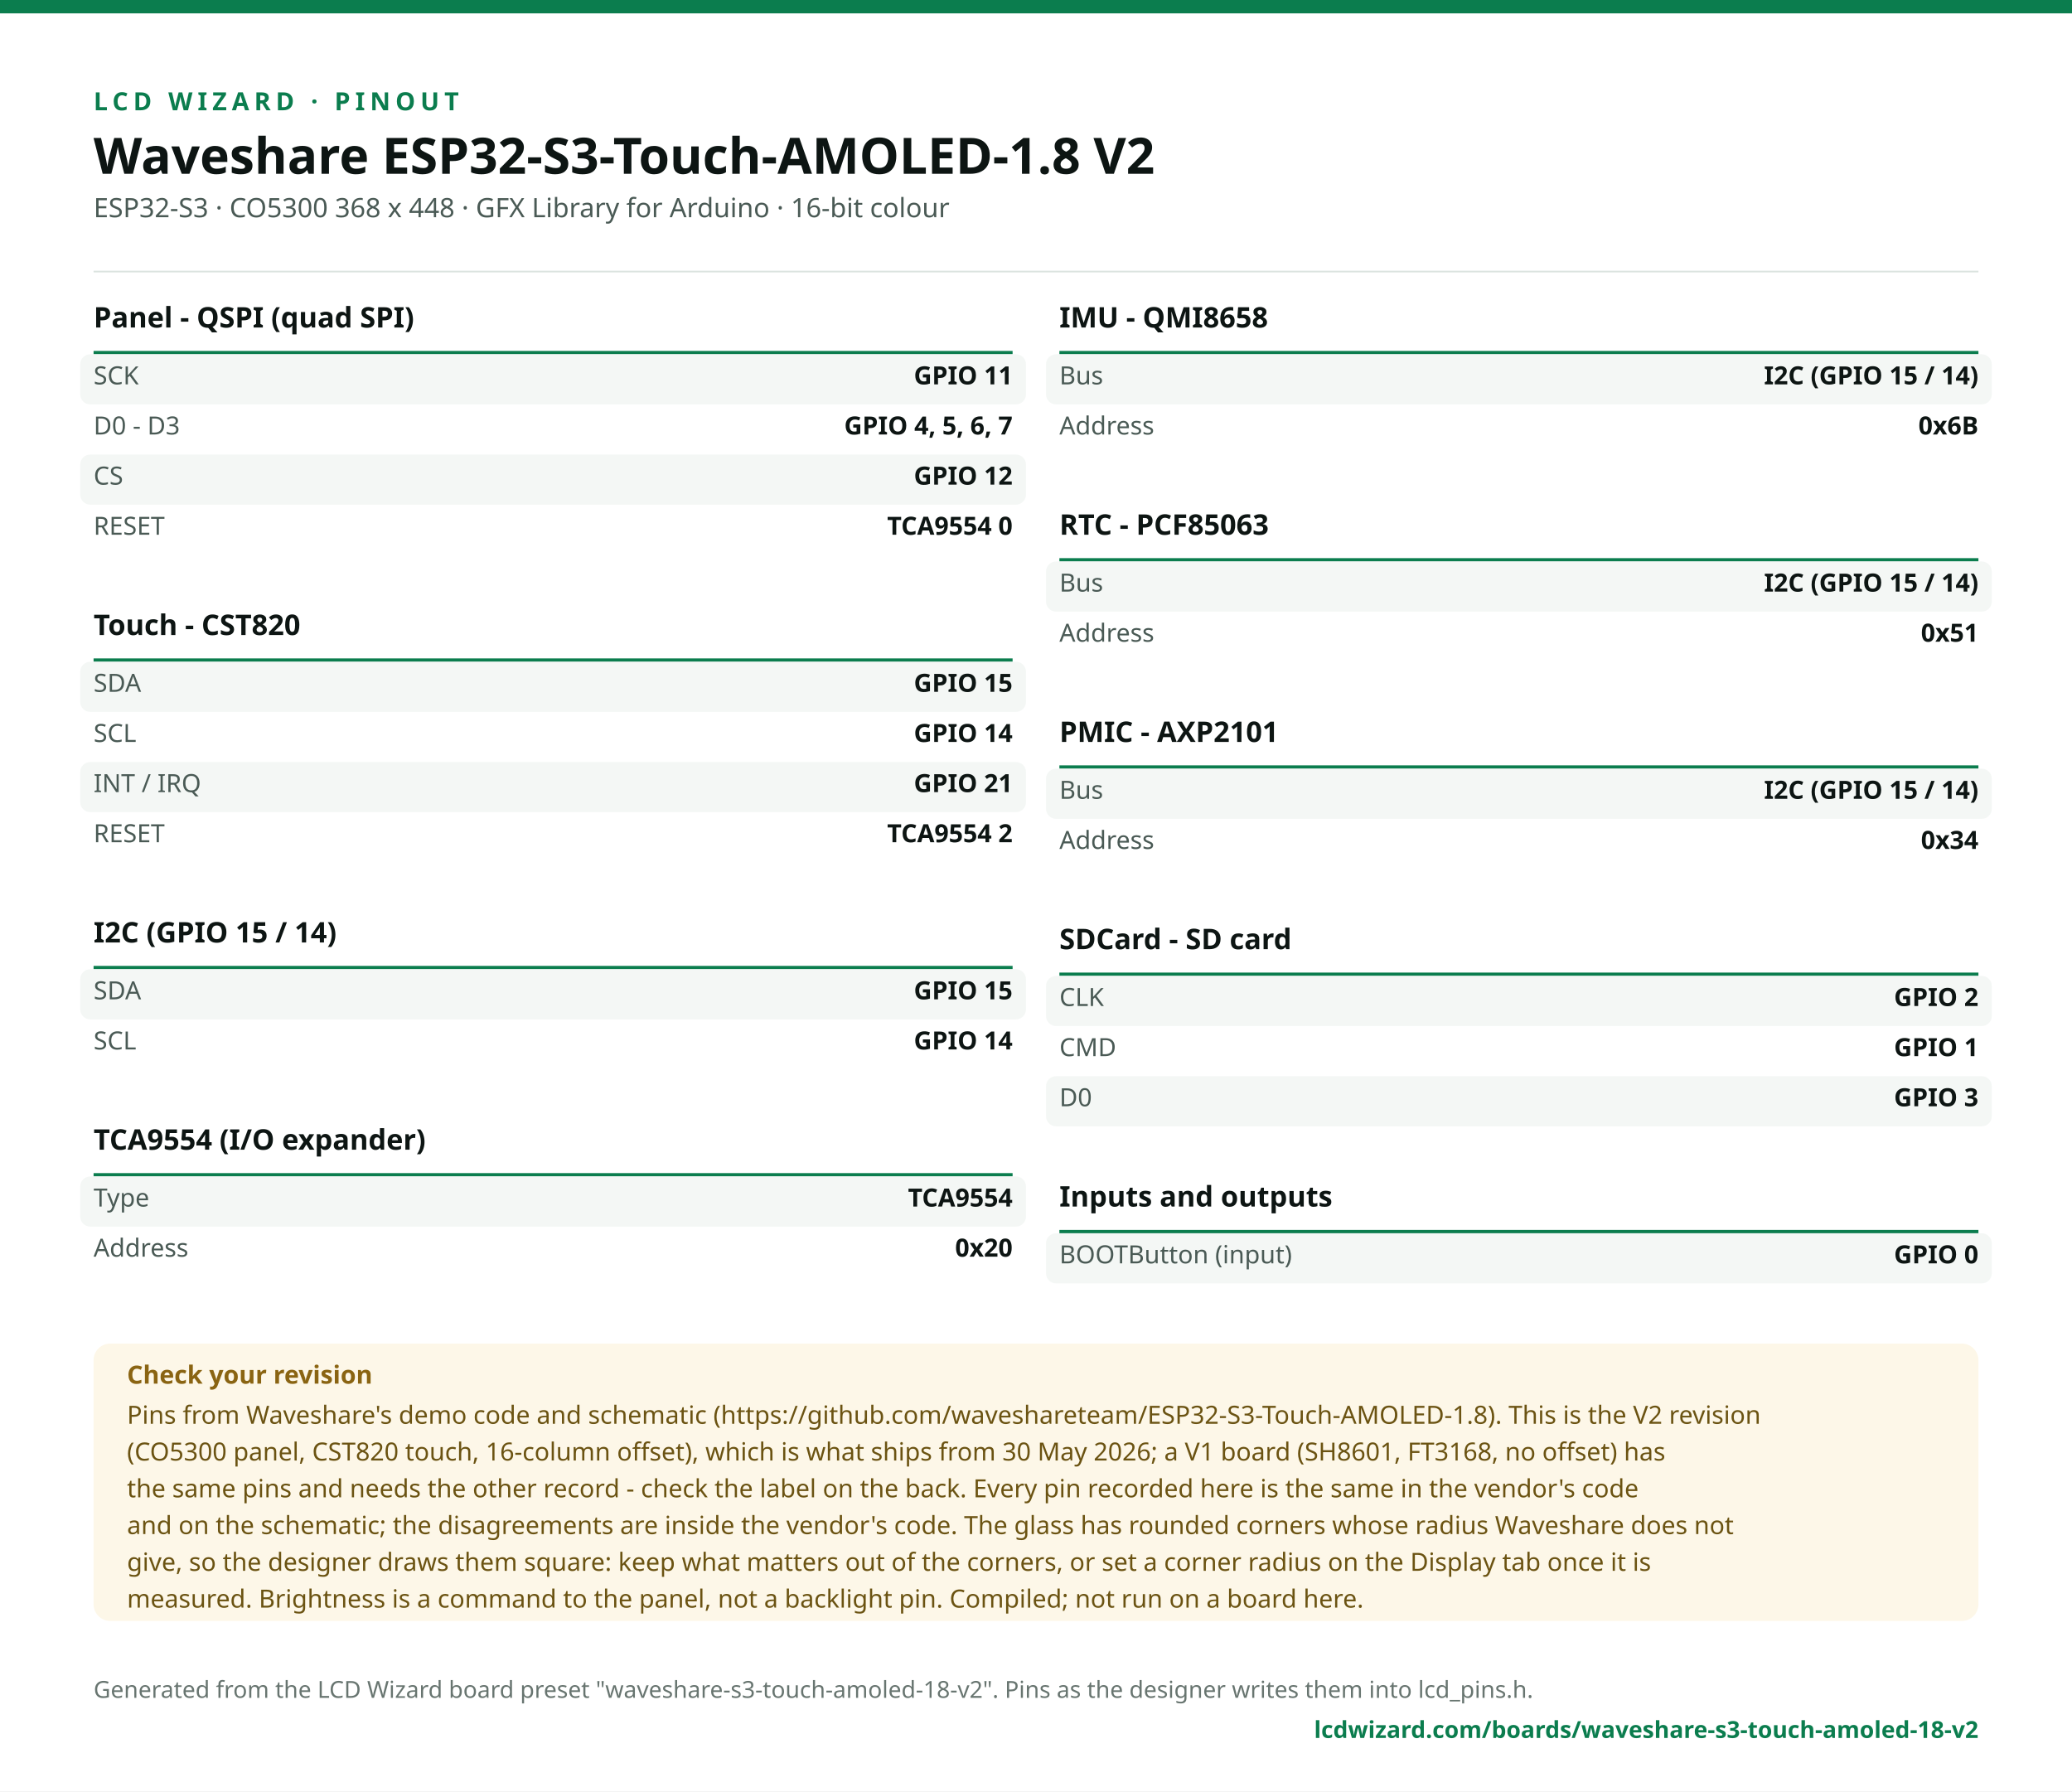
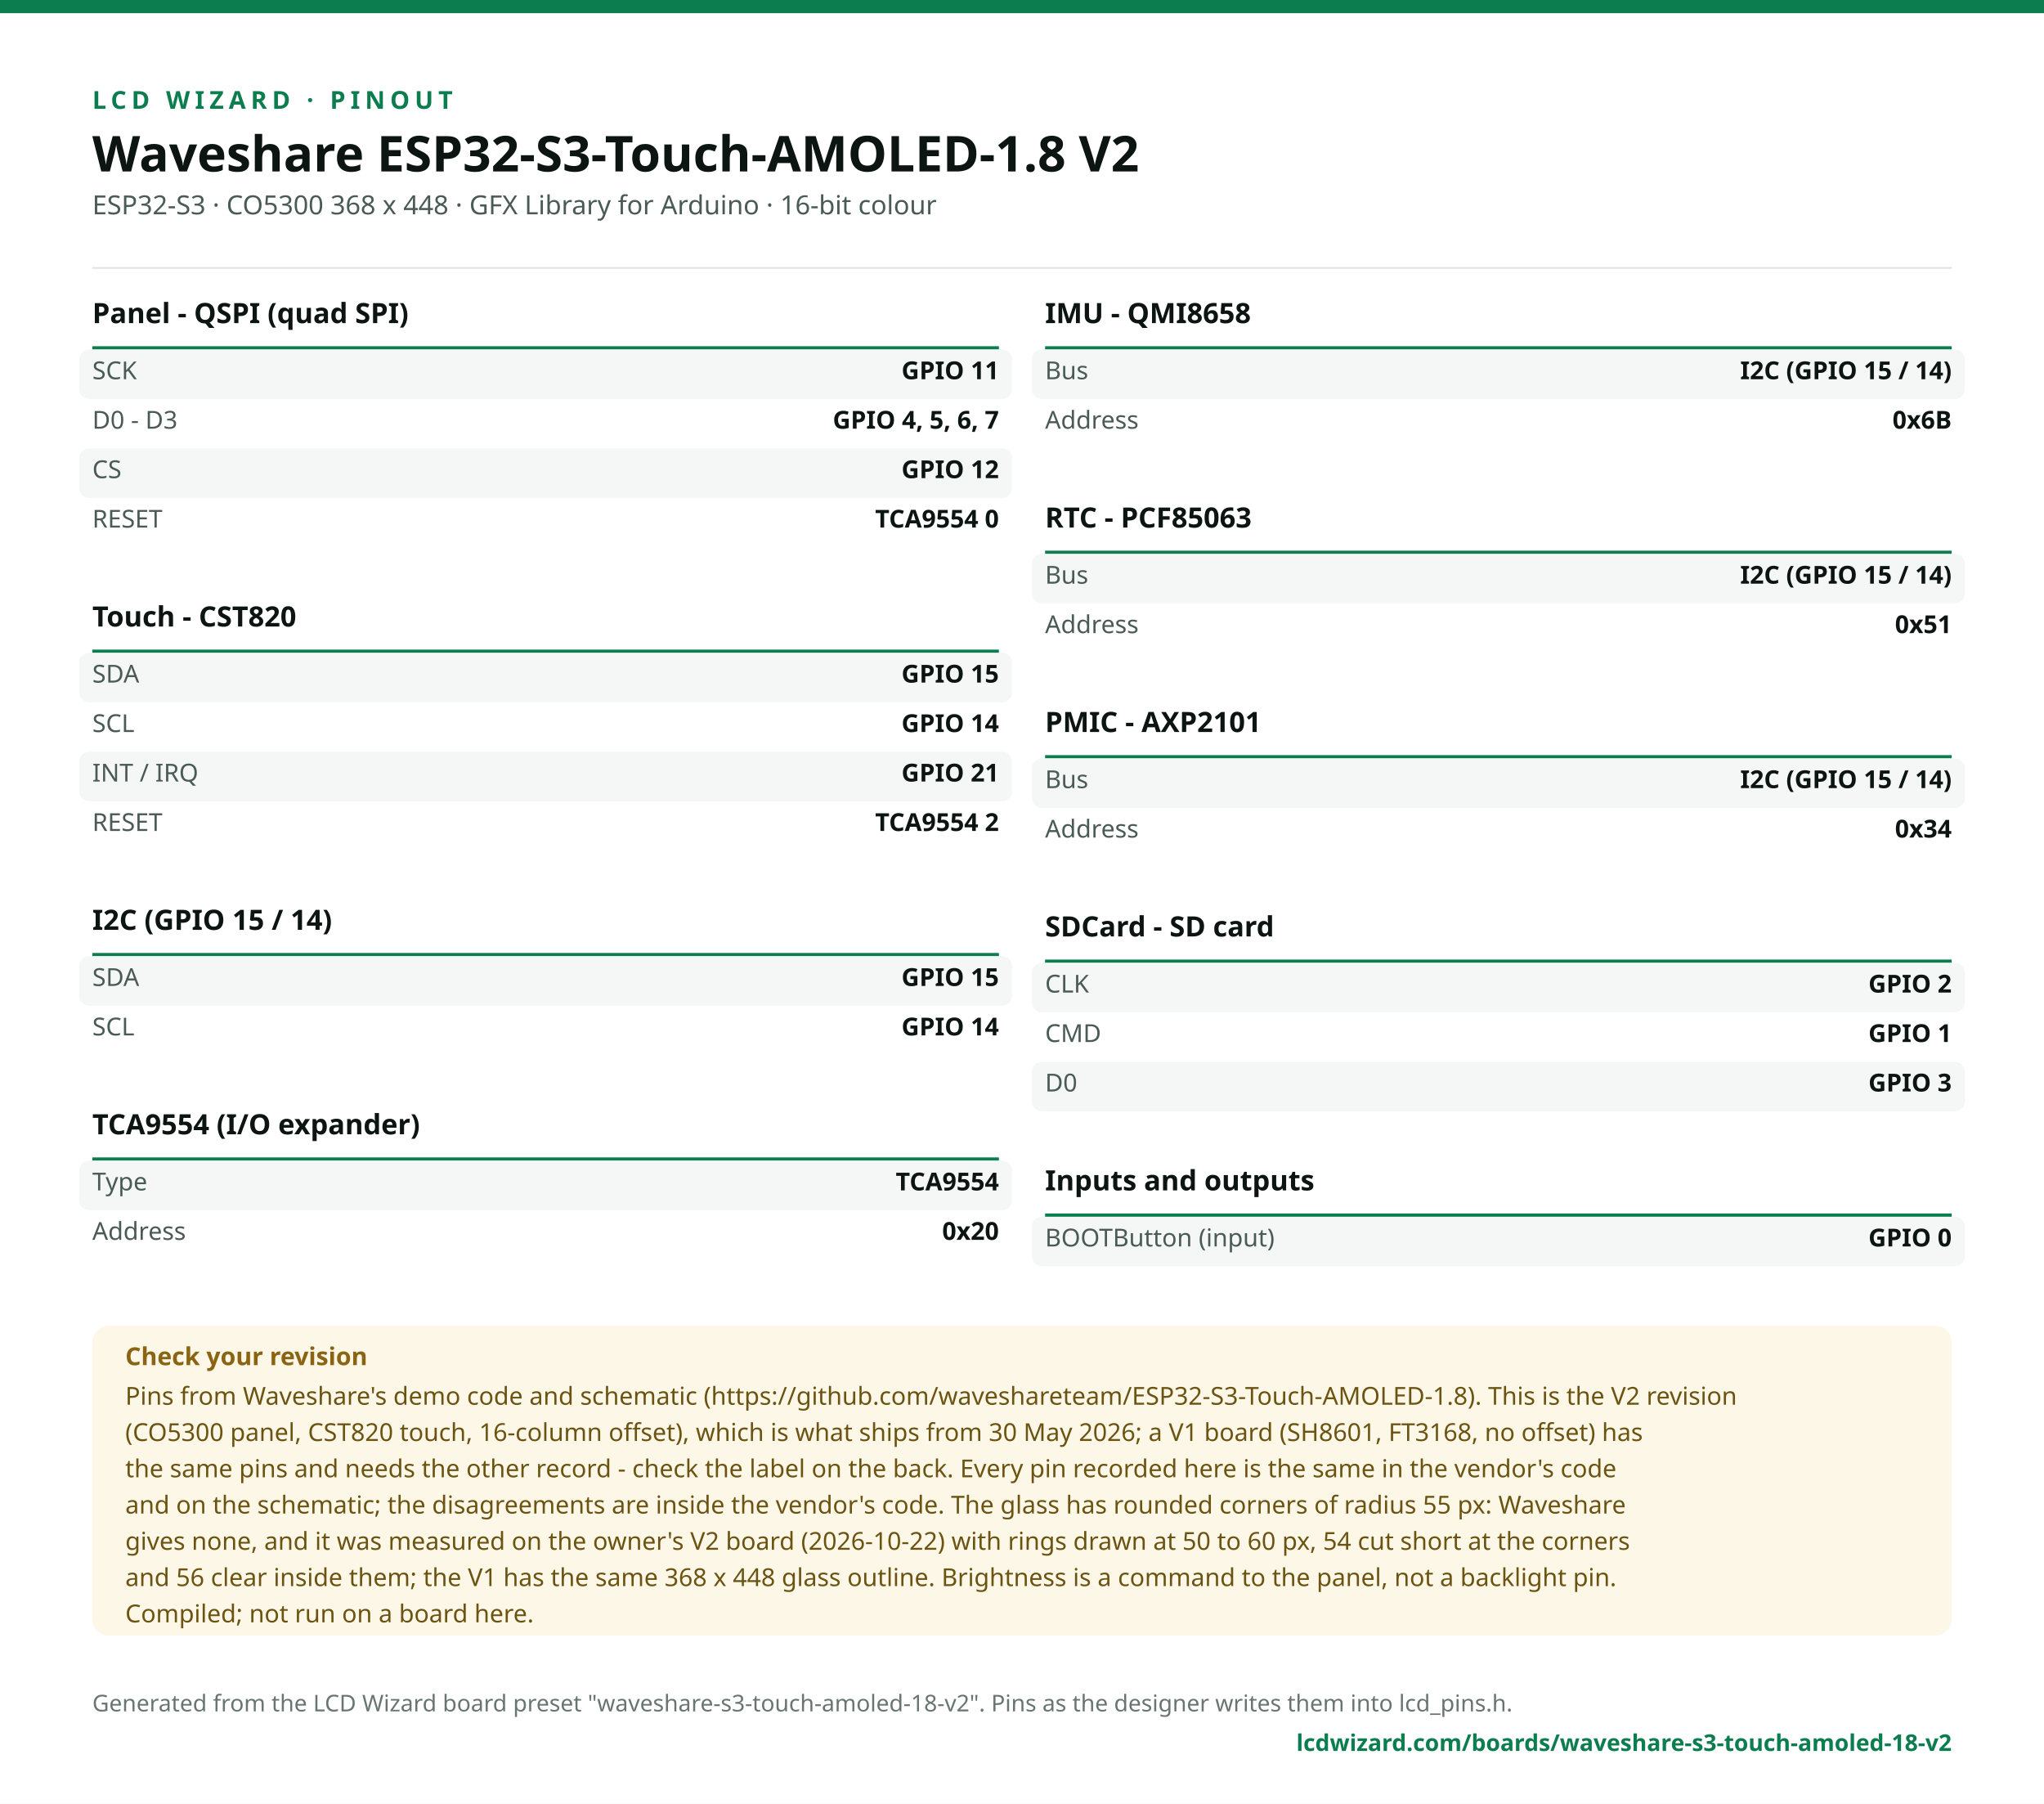
- <svg xmlns="http://www.w3.org/2000/svg" width="1240" height="1072" viewBox="0 0 1240 1072">
-   <rect width="1240" height="1072" fill="#ffffff" />
+ <svg xmlns="http://www.w3.org/2000/svg" width="1240" height="1094" viewBox="0 0 1240 1094">
+   <rect width="1240" height="1094" fill="#ffffff" />
  <rect x="0" y="0" width="1240" height="8" fill="#0b7d4e" />
  <text x="56" y="66" font-family="Montserrat" font-weight="700" font-size="15" letter-spacing="3" fill="#0b7d4e">LCD WIZARD  ·  PINOUT</text>
  <text x="56" y="104" font-family="Montserrat" font-weight="700" font-size="30" fill="#0d1513">Waveshare ESP32-S3-Touch-AMOLED-1.8 V2</text>
  <text x="56" y="130" font-family="Montserrat" font-weight="500" font-size="16" fill="#4a5a55">ESP32-S3   ·   CO5300 368 x 448   ·   GFX Library for Arduino   ·   16-bit colour</text>
  <rect x="56" y="162" width="1128" height="1" fill="#dbe3df" />
  <text x="56" y="196" font-family="Montserrat" font-weight="700" font-size="17" fill="#0d1513">Panel - QSPI (quad SPI)</text>
  <rect x="56" y="210" width="550" height="2" fill="#0b7d4e" />
  <rect x="48" y="212" width="566" height="30" rx="6" fill="#f4f7f5" />
  <text x="56" y="230" font-family="Montserrat" font-weight="500" font-size="15" fill="#4a5a55">SCK</text>
  <text x="606" text-anchor="end" y="230" font-family="Montserrat" font-weight="700" font-size="15" fill="#0d1513">GPIO 11</text>
  <text x="56" y="260" font-family="Montserrat" font-weight="500" font-size="15" fill="#4a5a55">D0 - D3</text>
  <text x="606" text-anchor="end" y="260" font-family="Montserrat" font-weight="700" font-size="15" fill="#0d1513">GPIO 4, 5, 6, 7</text>
  <rect x="48" y="272" width="566" height="30" rx="6" fill="#f4f7f5" />
  <text x="56" y="290" font-family="Montserrat" font-weight="500" font-size="15" fill="#4a5a55">CS</text>
  <text x="606" text-anchor="end" y="290" font-family="Montserrat" font-weight="700" font-size="15" fill="#0d1513">GPIO 12</text>
  <text x="56" y="320" font-family="Montserrat" font-weight="500" font-size="15" fill="#4a5a55">RESET</text>
  <text x="606" text-anchor="end" y="320" font-family="Montserrat" font-weight="700" font-size="15" fill="#0d1513">TCA9554 0</text>
  <text x="56" y="380" font-family="Montserrat" font-weight="700" font-size="17" fill="#0d1513">Touch - CST820</text>
  <rect x="56" y="394" width="550" height="2" fill="#0b7d4e" />
  <rect x="48" y="396" width="566" height="30" rx="6" fill="#f4f7f5" />
  <text x="56" y="414" font-family="Montserrat" font-weight="500" font-size="15" fill="#4a5a55">SDA</text>
  <text x="606" text-anchor="end" y="414" font-family="Montserrat" font-weight="700" font-size="15" fill="#0d1513">GPIO 15</text>
  <text x="56" y="444" font-family="Montserrat" font-weight="500" font-size="15" fill="#4a5a55">SCL</text>
  <text x="606" text-anchor="end" y="444" font-family="Montserrat" font-weight="700" font-size="15" fill="#0d1513">GPIO 14</text>
  <rect x="48" y="456" width="566" height="30" rx="6" fill="#f4f7f5" />
  <text x="56" y="474" font-family="Montserrat" font-weight="500" font-size="15" fill="#4a5a55">INT / IRQ</text>
  <text x="606" text-anchor="end" y="474" font-family="Montserrat" font-weight="700" font-size="15" fill="#0d1513">GPIO 21</text>
  <text x="56" y="504" font-family="Montserrat" font-weight="500" font-size="15" fill="#4a5a55">RESET</text>
  <text x="606" text-anchor="end" y="504" font-family="Montserrat" font-weight="700" font-size="15" fill="#0d1513">TCA9554 2</text>
  <text x="56" y="564" font-family="Montserrat" font-weight="700" font-size="17" fill="#0d1513">I2C (GPIO 15 / 14)</text>
  <rect x="56" y="578" width="550" height="2" fill="#0b7d4e" />
  <rect x="48" y="580" width="566" height="30" rx="6" fill="#f4f7f5" />
  <text x="56" y="598" font-family="Montserrat" font-weight="500" font-size="15" fill="#4a5a55">SDA</text>
  <text x="606" text-anchor="end" y="598" font-family="Montserrat" font-weight="700" font-size="15" fill="#0d1513">GPIO 15</text>
  <text x="56" y="628" font-family="Montserrat" font-weight="500" font-size="15" fill="#4a5a55">SCL</text>
  <text x="606" text-anchor="end" y="628" font-family="Montserrat" font-weight="700" font-size="15" fill="#0d1513">GPIO 14</text>
  <text x="56" y="688" font-family="Montserrat" font-weight="700" font-size="17" fill="#0d1513">TCA9554 (I/O expander)</text>
  <rect x="56" y="702" width="550" height="2" fill="#0b7d4e" />
  <rect x="48" y="704" width="566" height="30" rx="6" fill="#f4f7f5" />
  <text x="56" y="722" font-family="Montserrat" font-weight="500" font-size="15" fill="#4a5a55">Type</text>
  <text x="606" text-anchor="end" y="722" font-family="Montserrat" font-weight="700" font-size="15" fill="#0d1513">TCA9554</text>
  <text x="56" y="752" font-family="Montserrat" font-weight="500" font-size="15" fill="#4a5a55">Address</text>
  <text x="606" text-anchor="end" y="752" font-family="Montserrat" font-weight="700" font-size="15" fill="#0d1513">0x20</text>
  <text x="634" y="196" font-family="Montserrat" font-weight="700" font-size="17" fill="#0d1513">IMU - QMI8658</text>
  <rect x="634" y="210" width="550" height="2" fill="#0b7d4e" />
  <rect x="626" y="212" width="566" height="30" rx="6" fill="#f4f7f5" />
  <text x="634" y="230" font-family="Montserrat" font-weight="500" font-size="15" fill="#4a5a55">Bus</text>
  <text x="1184" text-anchor="end" y="230" font-family="Montserrat" font-weight="700" font-size="15" fill="#0d1513">I2C (GPIO 15 / 14)</text>
  <text x="634" y="260" font-family="Montserrat" font-weight="500" font-size="15" fill="#4a5a55">Address</text>
  <text x="1184" text-anchor="end" y="260" font-family="Montserrat" font-weight="700" font-size="15" fill="#0d1513">0x6B</text>
  <text x="634" y="320" font-family="Montserrat" font-weight="700" font-size="17" fill="#0d1513">RTC - PCF85063</text>
  <rect x="634" y="334" width="550" height="2" fill="#0b7d4e" />
  <rect x="626" y="336" width="566" height="30" rx="6" fill="#f4f7f5" />
  <text x="634" y="354" font-family="Montserrat" font-weight="500" font-size="15" fill="#4a5a55">Bus</text>
  <text x="1184" text-anchor="end" y="354" font-family="Montserrat" font-weight="700" font-size="15" fill="#0d1513">I2C (GPIO 15 / 14)</text>
  <text x="634" y="384" font-family="Montserrat" font-weight="500" font-size="15" fill="#4a5a55">Address</text>
  <text x="1184" text-anchor="end" y="384" font-family="Montserrat" font-weight="700" font-size="15" fill="#0d1513">0x51</text>
  <text x="634" y="444" font-family="Montserrat" font-weight="700" font-size="17" fill="#0d1513">PMIC - AXP2101</text>
  <rect x="634" y="458" width="550" height="2" fill="#0b7d4e" />
  <rect x="626" y="460" width="566" height="30" rx="6" fill="#f4f7f5" />
  <text x="634" y="478" font-family="Montserrat" font-weight="500" font-size="15" fill="#4a5a55">Bus</text>
  <text x="1184" text-anchor="end" y="478" font-family="Montserrat" font-weight="700" font-size="15" fill="#0d1513">I2C (GPIO 15 / 14)</text>
  <text x="634" y="508" font-family="Montserrat" font-weight="500" font-size="15" fill="#4a5a55">Address</text>
  <text x="1184" text-anchor="end" y="508" font-family="Montserrat" font-weight="700" font-size="15" fill="#0d1513">0x34</text>
  <text x="634" y="568" font-family="Montserrat" font-weight="700" font-size="17" fill="#0d1513">SDCard - SD card</text>
  <rect x="634" y="582" width="550" height="2" fill="#0b7d4e" />
  <rect x="626" y="584" width="566" height="30" rx="6" fill="#f4f7f5" />
  <text x="634" y="602" font-family="Montserrat" font-weight="500" font-size="15" fill="#4a5a55">CLK</text>
  <text x="1184" text-anchor="end" y="602" font-family="Montserrat" font-weight="700" font-size="15" fill="#0d1513">GPIO 2</text>
  <text x="634" y="632" font-family="Montserrat" font-weight="500" font-size="15" fill="#4a5a55">CMD</text>
  <text x="1184" text-anchor="end" y="632" font-family="Montserrat" font-weight="700" font-size="15" fill="#0d1513">GPIO 1</text>
  <rect x="626" y="644" width="566" height="30" rx="6" fill="#f4f7f5" />
  <text x="634" y="662" font-family="Montserrat" font-weight="500" font-size="15" fill="#4a5a55">D0</text>
  <text x="1184" text-anchor="end" y="662" font-family="Montserrat" font-weight="700" font-size="15" fill="#0d1513">GPIO 3</text>
  <text x="634" y="722" font-family="Montserrat" font-weight="700" font-size="17" fill="#0d1513">Inputs and outputs</text>
  <rect x="634" y="736" width="550" height="2" fill="#0b7d4e" />
  <rect x="626" y="738" width="566" height="30" rx="6" fill="#f4f7f5" />
  <text x="634" y="756" font-family="Montserrat" font-weight="500" font-size="15" fill="#4a5a55">BOOTButton (input)</text>
  <text x="1184" text-anchor="end" y="756" font-family="Montserrat" font-weight="700" font-size="15" fill="#0d1513">GPIO 0</text>
-   <rect x="56" y="804" width="1128" height="166" rx="10" fill="#fdf7e8" />
+   <rect x="56" y="804" width="1128" height="188" rx="10" fill="#fdf7e8" />
  <text x="76" y="828" font-family="Montserrat" font-weight="700" font-size="15" fill="#8a6412">Check your revision</text>
  <text x="76" y="852" font-family="Montserrat" font-weight="500" font-size="15" fill="#6b5312">Pins from Waveshare's demo code and schematic (https://github.com/waveshareteam/ESP32-S3-Touch-AMOLED-1.8). This is the V2 revision</text>
  <text x="76" y="874" font-family="Montserrat" font-weight="500" font-size="15" fill="#6b5312">(CO5300 panel, CST820 touch, 16-column offset), which is what ships from 30 May 2026; a V1 board (SH8601, FT3168, no offset) has</text>
  <text x="76" y="896" font-family="Montserrat" font-weight="500" font-size="15" fill="#6b5312">the same pins and needs the other record - check the label on the back. Every pin recorded here is the same in the vendor's code</text>
-   <text x="76" y="918" font-family="Montserrat" font-weight="500" font-size="15" fill="#6b5312">and on the schematic; the disagreements are inside the vendor's code. The glass has rounded corners whose radius Waveshare does not</text>
-   <text x="76" y="940" font-family="Montserrat" font-weight="500" font-size="15" fill="#6b5312">give, so the designer draws them square: keep what matters out of the corners, or set a corner radius on the Display tab once it is</text>
-   <text x="76" y="962" font-family="Montserrat" font-weight="500" font-size="15" fill="#6b5312">measured. Brightness is a command to the panel, not a backlight pin. Compiled; not run on a board here.</text>
-   <text x="56" y="1016" font-family="Montserrat" font-weight="500" font-size="14" fill="#687570">Generated from the LCD Wizard board preset "waveshare-s3-touch-amoled-18-v2". Pins as the designer writes them into lcd_pins.h.</text>
-   <text x="1184" text-anchor="end" y="1040" font-family="Montserrat" font-weight="700" font-size="14" fill="#0b7d4e">lcdwizard.com/boards/waveshare-s3-touch-amoled-18-v2</text>
+   <text x="76" y="918" font-family="Montserrat" font-weight="500" font-size="15" fill="#6b5312">and on the schematic; the disagreements are inside the vendor's code. The glass has rounded corners of radius 55 px: Waveshare</text>
+   <text x="76" y="940" font-family="Montserrat" font-weight="500" font-size="15" fill="#6b5312">gives none, and it was measured on the owner's V2 board (2026-10-22) with rings drawn at 50 to 60 px, 54 cut short at the corners</text>
+   <text x="76" y="962" font-family="Montserrat" font-weight="500" font-size="15" fill="#6b5312">and 56 clear inside them; the V1 has the same 368 x 448 glass outline. Brightness is a command to the panel, not a backlight pin.</text>
+   <text x="76" y="984" font-family="Montserrat" font-weight="500" font-size="15" fill="#6b5312">Compiled; not run on a board here.</text>
+   <text x="56" y="1038" font-family="Montserrat" font-weight="500" font-size="14" fill="#687570">Generated from the LCD Wizard board preset "waveshare-s3-touch-amoled-18-v2". Pins as the designer writes them into lcd_pins.h.</text>
+   <text x="1184" text-anchor="end" y="1062" font-family="Montserrat" font-weight="700" font-size="14" fill="#0b7d4e">lcdwizard.com/boards/waveshare-s3-touch-amoled-18-v2</text>
</svg>
